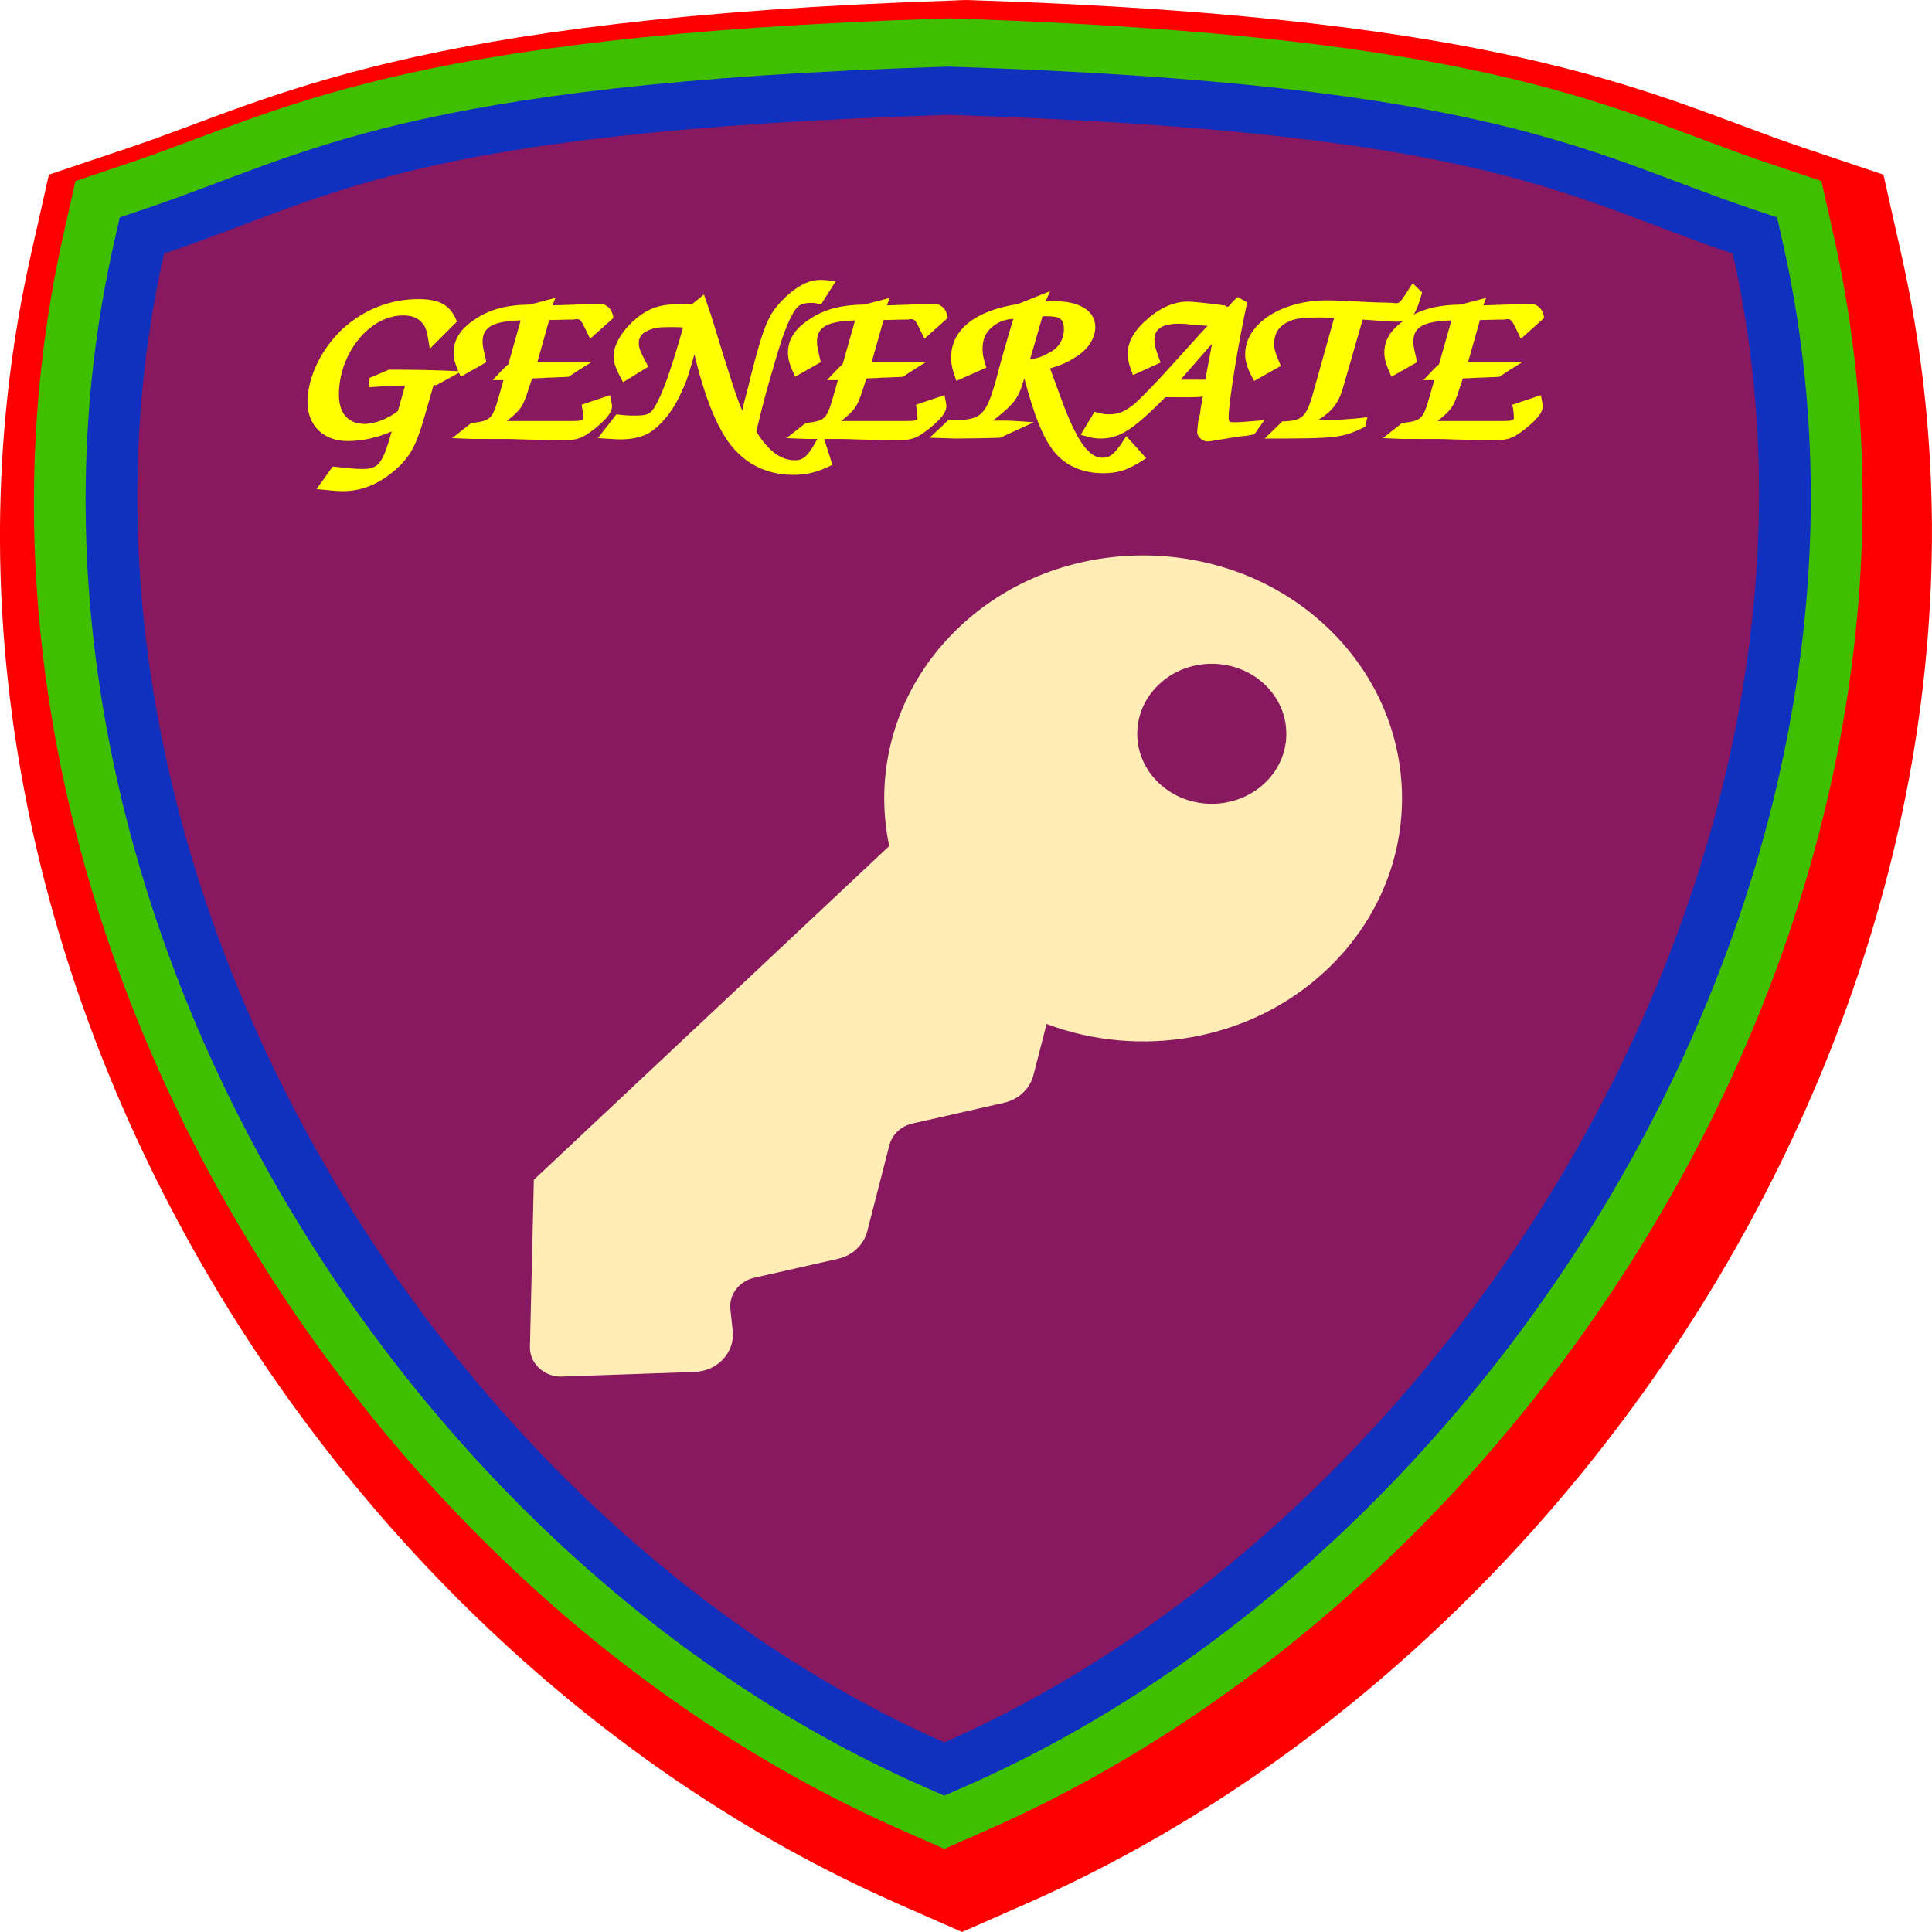
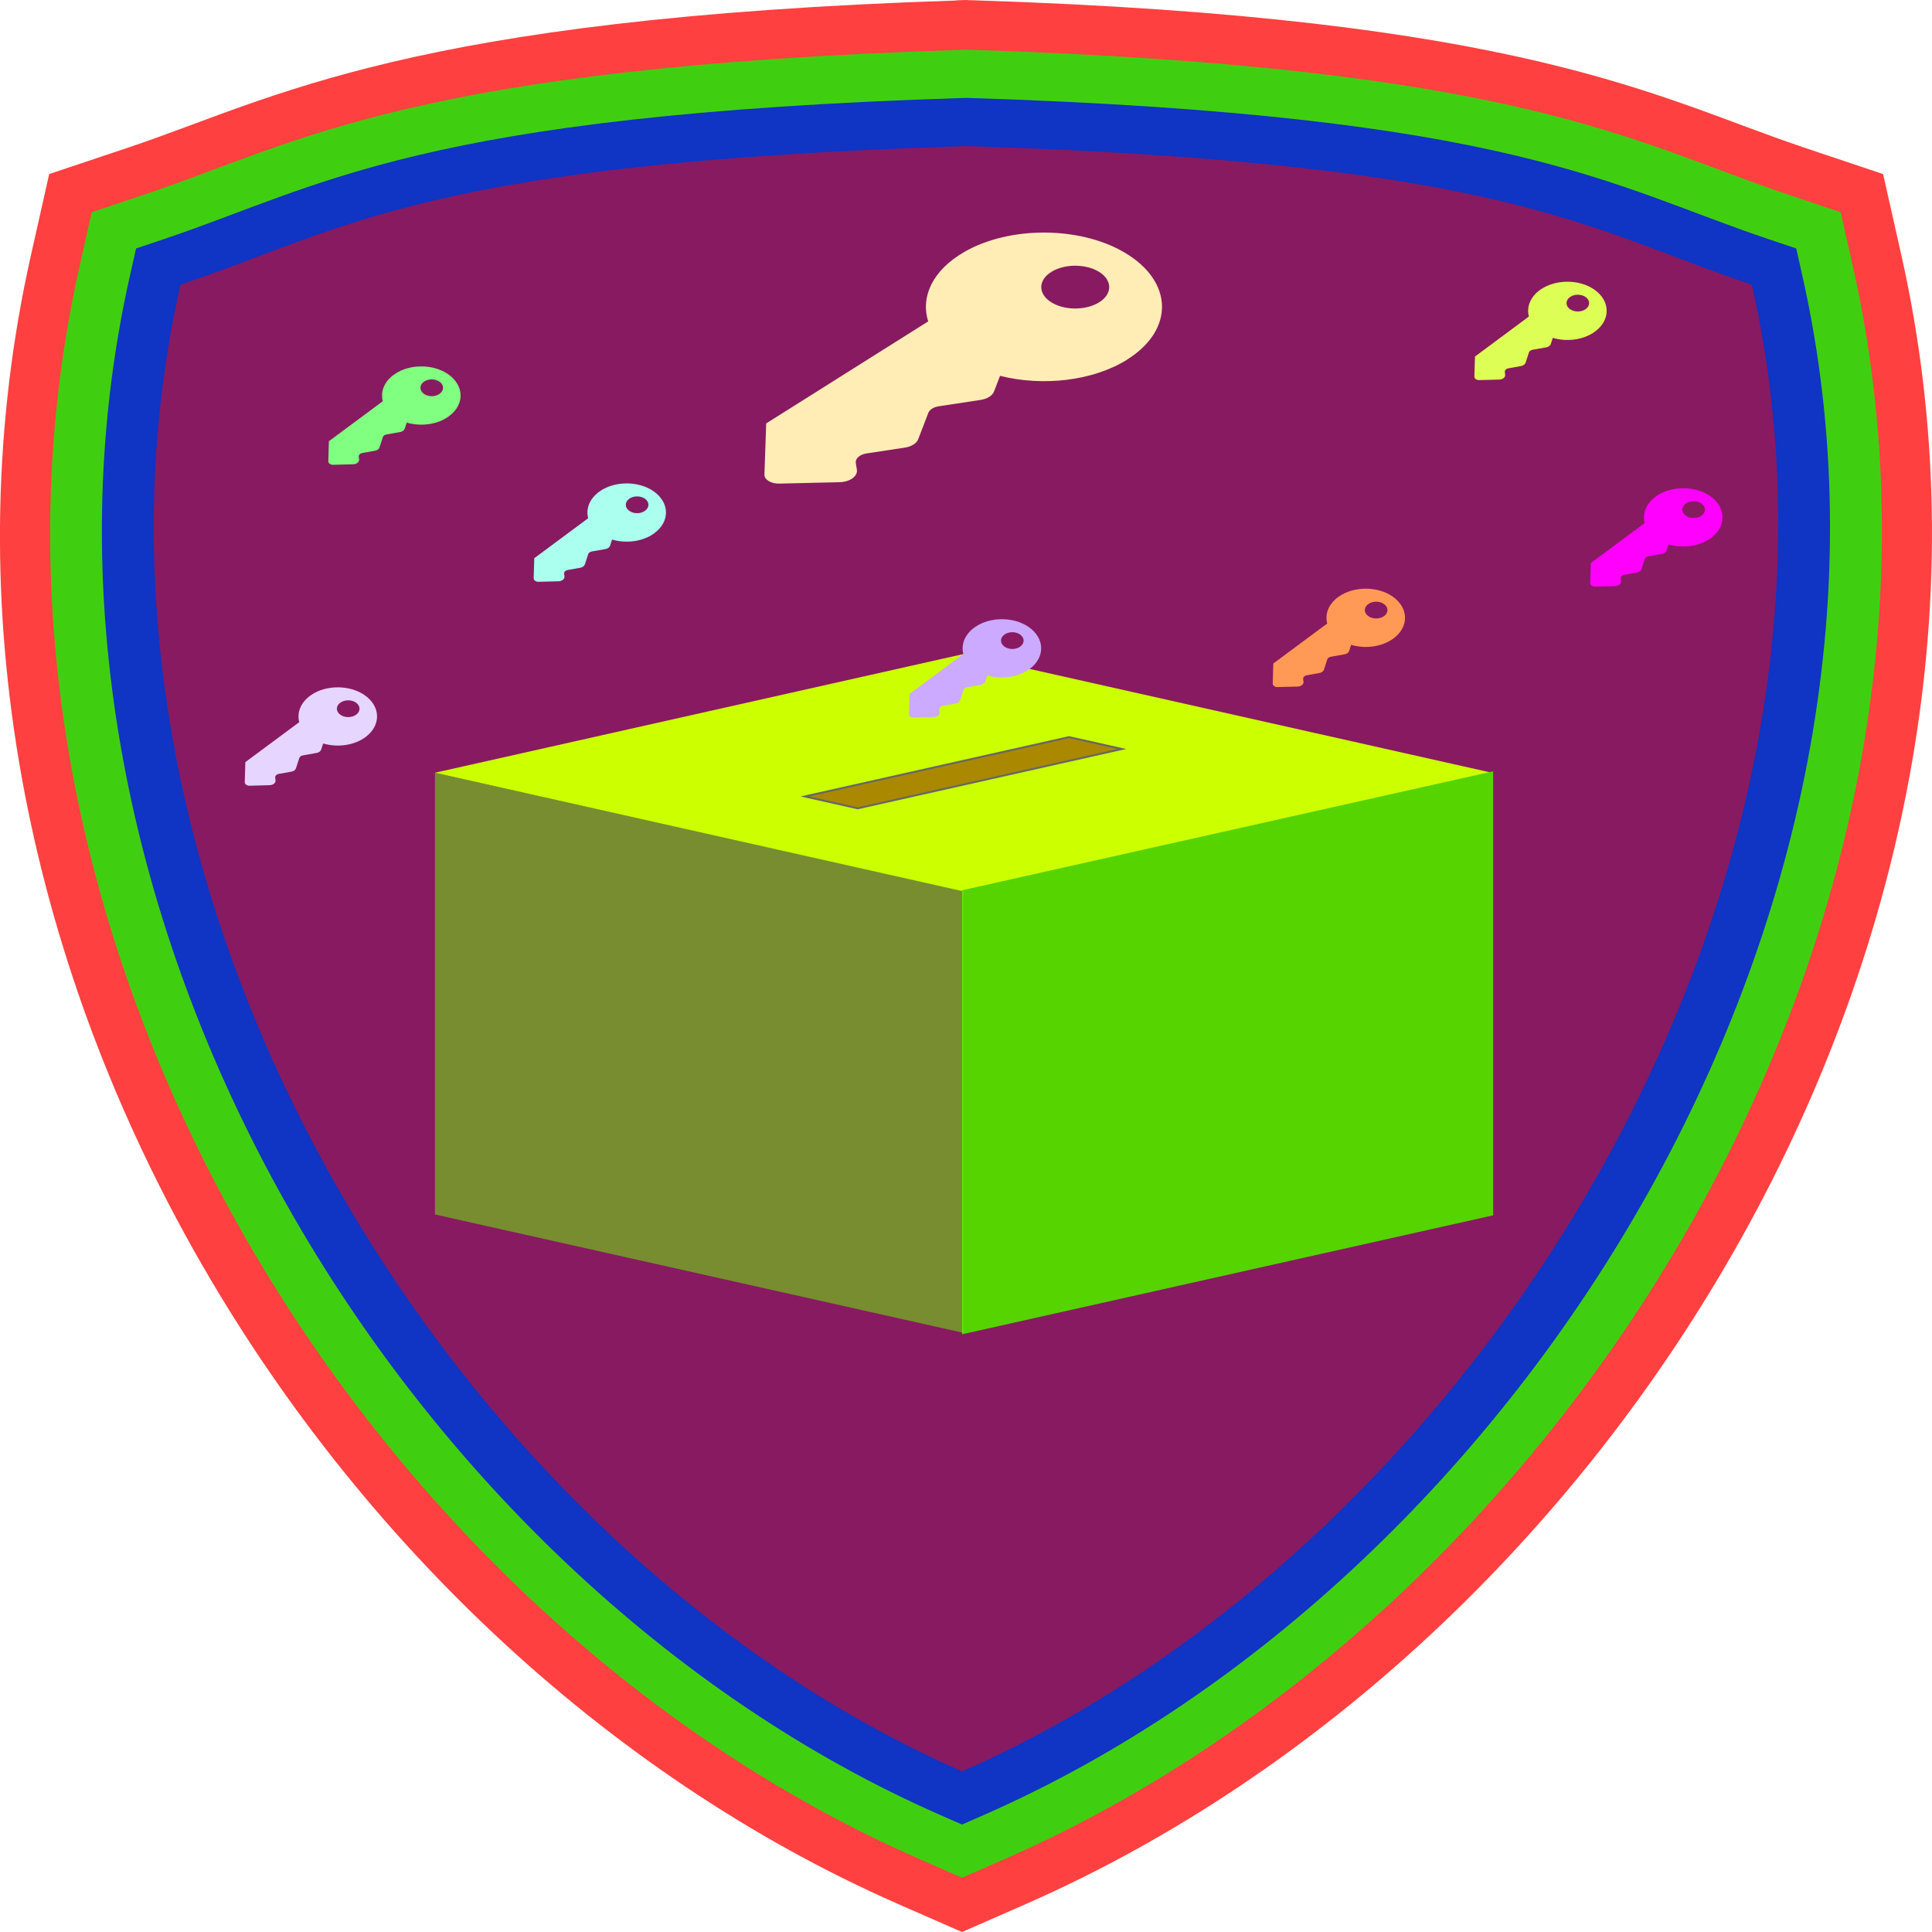
- <svg xmlns="http://www.w3.org/2000/svg" width="67.733mm" height="67.733mm" viewBox="0 0 67.733 67.733" version="1.1" id="svg8">
-   <defs id="defs2" />
-   <g id="layer1" transform="translate(-1.750123,-228.167)" style="opacity:1">
-     <path style="color:#000000;font-style:normal;font-variant:normal;font-weight:normal;font-stretch:normal;font-size:medium;line-height:normal;font-family:sans-serif;font-variant-ligatures:normal;font-variant-position:normal;font-variant-caps:normal;font-variant-numeric:normal;font-variant-alternates:normal;font-feature-settings:normal;text-indent:0;text-align:start;text-decoration:none;text-decoration-line:none;text-decoration-style:solid;text-decoration-color:#000000;letter-spacing:normal;word-spacing:normal;text-transform:none;writing-mode:lr-tb;direction:ltr;text-orientation:mixed;dominant-baseline:auto;baseline-shift:baseline;text-anchor:start;white-space:normal;shape-padding:0;clip-rule:nonzero;display:inline;overflow:visible;visibility:visible;opacity:1;isolation:auto;mix-blend-mode:normal;color-interpolation:sRGB;color-interpolation-filters:linearRGB;solid-color:#000000;solid-opacity:1;vector-effect:none;fill:#ff0000;fill-opacity:1;fill-rule:nonzero;stroke:none;stroke-width:3.488;stroke-linecap:butt;stroke-linejoin:miter;stroke-miterlimit:4;stroke-dasharray:none;stroke-dashoffset:0;stroke-opacity:1;color-rendering:auto;image-rendering:auto;shape-rendering:auto;text-rendering:auto;enable-background:accumulate" d="m 35.626,228.167 -0.055,0.002 -0.061,0.002 -0.214,0.006 -0.023,0.004 c -19.282,0.627 -23.912,3.451 -28.971,5.154 l -2.839,0.955 -0.622,2.771 v -0.001 c -5.357,23.788 9.681,48.703 30.301,57.811 l 0.006,0.003 0.016,0.008 0.021,0.009 2.293,1.009 2.293,-1.009 0.02,-0.009 0.017,-0.008 0.004,-0.002 c 20.601,-9.099 35.956,-33.986 30.591,-57.812 l -0.007,-0.03 v -2.6e-4 l -0.615,-2.74 -2.839,-0.955 c -0.001,-2.7e-4 -0.002,-5.1e-4 -0.003,-0.001 -5.073,-1.708 -9.703,-4.546 -29.137,-5.161 l -0.03,-0.001 h -0.002 z" id="path4580" />
-     <path style="color:#000000;font-style:normal;font-variant:normal;font-weight:normal;font-stretch:normal;font-size:medium;line-height:normal;font-family:sans-serif;font-variant-ligatures:normal;font-variant-position:normal;font-variant-caps:normal;font-variant-numeric:normal;font-variant-alternates:normal;font-feature-settings:normal;text-indent:0;text-align:start;text-decoration:none;text-decoration-line:none;text-decoration-style:solid;text-decoration-color:#000000;letter-spacing:normal;word-spacing:normal;text-transform:none;writing-mode:lr-tb;direction:ltr;text-orientation:mixed;dominant-baseline:auto;baseline-shift:baseline;text-anchor:start;white-space:normal;shape-padding:0;clip-rule:nonzero;display:inline;overflow:visible;visibility:visible;opacity:0.75;isolation:auto;mix-blend-mode:normal;color-interpolation:sRGB;color-interpolation-filters:linearRGB;solid-color:#000000;solid-opacity:1;vector-effect:none;fill:#00ff00;fill-opacity:1;fill-rule:nonzero;stroke:none;stroke-width:3.488;stroke-linecap:butt;stroke-linejoin:miter;stroke-miterlimit:4;stroke-dasharray:none;stroke-dashoffset:0;stroke-opacity:1;color-rendering:auto;image-rendering:auto;shape-rendering:auto;text-rendering:auto;enable-background:accumulate" d="m 35,228.81 -0.058,0.002 -0.062,0.002 -0.001,2.7e-4 c -19.269,0.61 -23.255,3.267 -28.592,5.064 l -1.893,0.637 -0.414,1.847 c -5.164,22.932 9.559,47.235 29.349,55.951 l 5.29e-4,2.7e-4 1.528,0.672 1.528,-0.672 5.29e-4,-2.7e-4 C 56.161,283.603 71.192,259.321 66.022,236.362 l -2.65e-4,-0.001 -0.414,-1.846 -1.893,-0.637 h -2.64e-4 c -5.337,-1.797 -9.324,-4.454 -28.593,-5.064 h -0.001 z" id="path4556" />
-     <path style="color:#000000;font-style:normal;font-variant:normal;font-weight:normal;font-stretch:normal;font-size:medium;line-height:normal;font-family:sans-serif;font-variant-ligatures:normal;font-variant-position:normal;font-variant-caps:normal;font-variant-numeric:normal;font-variant-alternates:normal;font-feature-settings:normal;text-indent:0;text-align:start;text-decoration:none;text-decoration-line:none;text-decoration-style:solid;text-decoration-color:#000000;letter-spacing:normal;word-spacing:normal;text-transform:none;writing-mode:lr-tb;direction:ltr;text-orientation:mixed;dominant-baseline:auto;baseline-shift:baseline;text-anchor:start;white-space:normal;shape-padding:0;clip-rule:nonzero;display:inline;overflow:visible;visibility:visible;opacity:0.75;isolation:auto;mix-blend-mode:normal;color-interpolation:sRGB;color-interpolation-filters:linearRGB;solid-color:#000000;solid-opacity:1;vector-effect:none;fill:#0000ff;fill-opacity:1;fill-rule:nonzero;stroke:none;stroke-width:3.488;stroke-linecap:butt;stroke-linejoin:miter;stroke-miterlimit:4;stroke-dasharray:none;stroke-dashoffset:0;stroke-opacity:1;color-rendering:auto;image-rendering:auto;shape-rendering:auto;text-rendering:auto;enable-background:accumulate" d="m 35,230.501 -0.061,0.002 c -19.111,0.605 -22.451,3.083 -28.046,4.966 L 5.948,235.788 5.74,236.711 c -4.965,22.045 9.432,45.739 28.352,54.073 l 0.764,0.336 0.764,-0.336 c 18.913,-8.331 33.608,-32.014 28.64,-54.073 l -0.207,-0.923 -0.946,-0.318 c -5.595,-1.883 -8.936,-4.361 -28.047,-4.966 z" id="path4547" />
-     <path style="opacity:0.5;fill:#ff0000;stroke:none;stroke-width:0.14px;stroke-linecap:butt;stroke-linejoin:miter;stroke-opacity:1" d="m 35,232.192 c -18.962,0.6 -21.651,2.899 -27.5,4.868 -4.761,21.141 9.325,44.251 27.356,52.193 18.031,-7.942 32.405,-31.052 27.643,-52.193 -5.849,-1.969 -8.537,-4.267 -27.5,-4.868 z" id="path4520" />
-     <text xml:space="preserve" style="font-style:italic;font-variant:normal;font-weight:bold;font-stretch:normal;font-size:8.317px;line-height:1.25;font-family:'Comic Sans MS';-inkscape-font-specification:'Comic Sans MS, Bold Italic';font-variant-ligatures:normal;font-variant-caps:normal;font-variant-numeric:normal;font-feature-settings:normal;text-align:start;letter-spacing:0px;word-spacing:0px;writing-mode:lr-tb;text-anchor:start;fill:#ffff00;fill-opacity:1;stroke:none;stroke-width:0.208;" x="10.754" y="259.995" id="text4585" transform="scale(1.067545,0.9367287)">
-       <tspan id="tspan4583" x="10.754" y="259.995" style="font-style:normal;font-variant:normal;font-weight:bold;font-stretch:normal;font-size:8.317px;font-family:'Comic Sans MS';-inkscape-font-specification:'Comic Sans MS, Bold';font-variant-ligatures:normal;font-variant-caps:normal;font-variant-numeric:normal;font-feature-settings:normal;text-align:start;writing-mode:lr-tb;text-anchor:start;fill:#ffff00;stroke-width:0.208;">GENERATE</tspan>
-     </text>
-     <flowRoot xml:space="preserve" id="flowRoot4587" style="font-style:normal;font-weight:normal;font-size:40px;line-height:1.25;font-family:sans-serif;letter-spacing:0px;word-spacing:0px;fill:#000000;fill-opacity:1;stroke:none" transform="matrix(0.1439771,0,0,0.1352156,-19.35904,144.6801)">
-       <flowRegion id="flowRegion4589" style="">
+ <svg xmlns="http://www.w3.org/2000/svg" xmlns:ns1="http://www.openswatchbook.org/uri/2009/osb" width="67.733mm" height="67.733mm" viewBox="0 0 67.733 67.733" version="1.1" id="svg8">
+   <defs id="defs2">
+     <linearGradient id="linearGradient3300" ns1:paint="solid">
+       <stop style="stop-color:#000000;stop-opacity:1;" offset="0" id="stop3298" />
+     </linearGradient>
+     <marker id="ExperimentalArrow" refX="5" refY="3" orient="auto-start-reverse">
+       <path style="fill:context-stroke" d="M 10,3 0,6 V 0 Z" id="path3195" />
+     </marker>
+     <marker style="overflow:visible" id="Arrow1Lstart" refX="0" refY="0" orient="auto">
+       <path transform="matrix(0.8,0,0,0.8,10,0)" style="fill-rule:evenodd;stroke:#000000;stroke-width:1pt" d="M 0,0 5,-5 -12.5,0 5,5 Z" id="path2942" />
+     </marker>
+     <linearGradient id="linearGradient2878" ns1:paint="solid">
+       <stop style="stop-color:#000000;stop-opacity:1;" offset="0" id="stop2876" />
+     </linearGradient>
+   </defs>
+   <g id="layer1" transform="translate(-19.60735,-239.8047)" style="opacity:1">
+     <g id="g36" style="opacity:0.75;fill:#ff0000" transform="matrix(1.001672,0,0,0.998623,-0.03277601,0.3302084)">
+       <path style="color:#000000;font-style:normal;font-variant:normal;font-weight:normal;font-stretch:normal;font-size:medium;line-height:normal;font-family:sans-serif;font-variant-ligatures:normal;font-variant-position:normal;font-variant-caps:normal;font-variant-numeric:normal;font-variant-alternates:normal;font-variant-east-asian:normal;font-feature-settings:normal;font-variation-settings:normal;text-indent:0;text-align:start;text-decoration:none;text-decoration-line:none;text-decoration-style:solid;text-decoration-color:#000000;letter-spacing:normal;word-spacing:normal;text-transform:none;writing-mode:lr-tb;direction:ltr;text-orientation:mixed;dominant-baseline:auto;baseline-shift:baseline;text-anchor:start;white-space:normal;shape-padding:0;shape-margin:0;inline-size:0;clip-rule:nonzero;display:inline;overflow:visible;visibility:visible;isolation:auto;mix-blend-mode:normal;color-interpolation:sRGB;color-interpolation-filters:linearRGB;solid-color:#000000;solid-opacity:1;vector-effect:none;fill:#ff0000;fill-opacity:1;fill-rule:nonzero;stroke:none;stroke-width:3.488;stroke-linecap:butt;stroke-linejoin:miter;stroke-miterlimit:4;stroke-dasharray:none;stroke-dashoffset:0;stroke-opacity:1;color-rendering:auto;image-rendering:auto;shape-rendering:auto;text-rendering:auto;enable-background:accumulate;stop-color:#000000;stop-opacity:1" d="m 53.423,241.55 -0.058,0.002 -0.062,0.002 -0.001,2.5e-4 c -19.27,0.61 -23.255,3.267 -28.592,5.064 l -1.893,0.637 -0.414,1.847 c -5.164,22.932 9.559,47.235 29.349,55.951 l 5e-4,2.5e-4 1.528,0.672 1.528,-0.672 5e-4,-2.5e-4 c 19.776,-8.711 34.806,-32.994 29.636,-55.952 l -2.5e-4,-0.001 -0.414,-1.846 -1.893,-0.637 h -2.5e-4 c -5.337,-1.797 -9.324,-4.454 -28.593,-5.064 h -0.001 z" id="path38" />
+       <path style="color:#000000;font-style:normal;font-variant:normal;font-weight:normal;font-stretch:normal;font-size:medium;line-height:normal;font-family:sans-serif;font-variant-ligatures:normal;font-variant-position:normal;font-variant-caps:normal;font-variant-numeric:normal;font-variant-alternates:normal;font-variant-east-asian:normal;font-feature-settings:normal;font-variation-settings:normal;text-indent:0;text-align:start;text-decoration:none;text-decoration-line:none;text-decoration-style:solid;text-decoration-color:#000000;letter-spacing:normal;word-spacing:normal;text-transform:none;writing-mode:lr-tb;direction:ltr;text-orientation:mixed;dominant-baseline:auto;baseline-shift:baseline;text-anchor:start;white-space:normal;shape-padding:0;shape-margin:0;inline-size:0;clip-rule:nonzero;display:inline;overflow:visible;visibility:visible;isolation:auto;mix-blend-mode:normal;color-interpolation:sRGB;color-interpolation-filters:linearRGB;solid-color:#000000;solid-opacity:1;vector-effect:none;fill:#ff0000;fill-opacity:1;fill-rule:nonzero;stroke:none;stroke-width:3.488;stroke-linecap:butt;stroke-linejoin:miter;stroke-miterlimit:4;stroke-dasharray:none;stroke-dashoffset:0;stroke-opacity:1;color-rendering:auto;image-rendering:auto;shape-rendering:auto;text-rendering:auto;enable-background:accumulate;stop-color:#000000;stop-opacity:1" d="m 53.422,239.805 -0.059,0.002 -0.057,0.002 -0.061,0.002 c -0.002,5e-5 -0.002,-5e-5 -0.004,0 -0.002,7e-5 -0.004,-8e-5 -0.006,0 l -0.141,0.006 -0.031,0.006 c -19.237,0.629 -23.836,3.435 -28.91,5.143 l -2.824,0.949 -0.629,2.807 c -5.376,23.878 9.751,48.85 30.336,57.924 l 0.008,0.004 c 0.001,5.8e-4 0.003,10e-4 0.004,0.002 l 2.23,0.98 2.244,-0.986 c 0.005,-0.002 0.01,-0.005 0.016,-0.008 20.558,-9.072 35.992,-34.006 30.607,-57.918 l -0.004,-0.019 -0.625,-2.785 -2.824,-0.949 c -0.013,-0.004 -0.028,-0.011 -0.041,-0.016 -5.077,-1.716 -9.682,-4.525 -29.053,-5.139 h -0.027 z m 0.002,3.49 0.066,0.002 0.025,0.002 c 0.002,5e-5 0.002,-5e-5 0.004,0 19.085,0.607 22.485,3.095 28.062,4.973 l 0.27,0.09 0.691,0.232 0.203,0.904 c 4.944,21.991 -9.665,45.6 -28.641,53.959 l -0.039,0.018 -0.787,0.346 -0.785,-0.346 -0.039,-0.018 C 33.468,295.094 19.154,271.468 24.104,249.486 l 0.002,-0.002 0.199,-0.889 0.961,-0.324 c 5.581,-1.879 8.975,-4.369 28.092,-4.975 z" id="path40" />
+     </g>
+     <path style="color:#000000;font-style:normal;font-variant:normal;font-weight:normal;font-stretch:normal;font-size:medium;line-height:normal;font-family:sans-serif;font-variant-ligatures:normal;font-variant-position:normal;font-variant-caps:normal;font-variant-numeric:normal;font-variant-alternates:normal;font-feature-settings:normal;text-indent:0;text-align:start;text-decoration:none;text-decoration-line:none;text-decoration-style:solid;text-decoration-color:#000000;letter-spacing:normal;word-spacing:normal;text-transform:none;writing-mode:lr-tb;direction:ltr;text-orientation:mixed;dominant-baseline:auto;baseline-shift:baseline;text-anchor:start;white-space:normal;shape-padding:0;clip-rule:nonzero;display:inline;overflow:visible;visibility:visible;opacity:0.75;isolation:auto;mix-blend-mode:normal;color-interpolation:sRGB;color-interpolation-filters:linearRGB;solid-color:#000000;solid-opacity:1;vector-effect:none;fill:#00ff00;fill-opacity:1;fill-rule:nonzero;stroke:none;stroke-width:3.489;stroke-linecap:butt;stroke-linejoin:miter;stroke-miterlimit:4;stroke-dasharray:none;stroke-dashoffset:0;stroke-opacity:1;color-rendering:auto;image-rendering:auto;shape-rendering:auto;text-rendering:auto;enable-background:accumulate" d="m 53.48,241.548 -0.058,0.002 -0.062,0.002 -0.001,2.5e-4 c -19.302,0.609 -23.294,3.263 -28.64,5.057 l -1.896,0.636 -0.415,1.845 c -5.173,22.9 9.575,47.17 29.398,55.874 l 5e-4,2.5e-4 1.53,0.671 1.531,-0.671 5e-4,-2.5e-4 c 19.809,-8.699 34.865,-32.948 29.686,-55.875 l -2.5e-4,-0.001 -0.415,-1.844 -1.896,-0.636 h -2.51e-4 c -5.346,-1.794 -9.339,-4.448 -28.641,-5.057 h -10e-4 z" id="path4556" />
+     <path style="color:#000000;font-style:normal;font-variant:normal;font-weight:normal;font-stretch:normal;font-size:medium;line-height:normal;font-family:sans-serif;font-variant-ligatures:normal;font-variant-position:normal;font-variant-caps:normal;font-variant-numeric:normal;font-variant-alternates:normal;font-feature-settings:normal;text-indent:0;text-align:start;text-decoration:none;text-decoration-line:none;text-decoration-style:solid;text-decoration-color:#000000;letter-spacing:normal;word-spacing:normal;text-transform:none;writing-mode:lr-tb;direction:ltr;text-orientation:mixed;dominant-baseline:auto;baseline-shift:baseline;text-anchor:start;white-space:normal;shape-padding:0;clip-rule:nonzero;display:inline;overflow:visible;visibility:visible;opacity:0.75;isolation:auto;mix-blend-mode:normal;color-interpolation:sRGB;color-interpolation-filters:linearRGB;solid-color:#000000;solid-opacity:1;vector-effect:none;fill:#0000ff;fill-opacity:1;fill-rule:nonzero;stroke:none;stroke-width:3.489;stroke-linecap:butt;stroke-linejoin:miter;stroke-miterlimit:4;stroke-dasharray:none;stroke-dashoffset:0;stroke-opacity:1;color-rendering:auto;image-rendering:auto;shape-rendering:auto;text-rendering:auto;enable-background:accumulate" d="m 53.48,243.236 -0.061,0.002 c -19.143,0.604 -22.488,3.078 -28.093,4.959 l -0.948,0.318 -0.208,0.922 c -4.973,22.015 9.448,45.676 28.399,53.998 l 0.765,0.336 0.766,-0.336 c 18.945,-8.319 33.664,-31.97 28.688,-53.998 l -0.208,-0.922 -0.948,-0.318 c -5.604,-1.881 -8.951,-4.355 -28.094,-4.959 z" id="path4547" />
+     <path style="opacity:0.5;fill:#ff0000;fill-opacity:1;stroke:none;stroke-width:0.14px;stroke-linecap:butt;stroke-linejoin:miter;stroke-opacity:1" d="m 53.48,244.925 c -18.994,0.6 -21.687,2.895 -27.546,4.861 -4.769,21.112 9.34,44.19 27.401,52.121 18.061,-7.931 32.459,-31.009 27.69,-52.121 -5.859,-1.966 -8.552,-4.261 -27.545,-4.861 z" id="path4520" />
+     <flowRoot xml:space="preserve" id="flowRoot4587" style="font-style:normal;font-weight:normal;font-size:40px;line-height:1.25;font-family:sans-serif;letter-spacing:0px;word-spacing:0px;fill:#000000;fill-opacity:1;stroke:none" transform="matrix(0.03599428,0,0,0.0338039,14.89597,220.0349)">
+       <flowRegion id="flowRegion4589">
        <rect id="rect4591" width="12" height="50" x="300" y="620.52" style="" />
      </flowRegion>
      <flowPara id="flowPara4593" />
    </flowRoot>
-     <path style="fill:#ffedb5;stroke-width:0.114" d="m 48.245,262.182 c 3.629,-3.408 3.543,-8.985 -0.259,-12.29 -3.43,-2.982 -8.802,-3.006 -12.259,-0.052 -2.468,2.108 -3.401,5.162 -2.802,7.987 l -12.459,11.701 -0.137,5.858 c -0.014,0.587 0.502,1.064 1.127,1.042 l 4.646,-0.162 c 0.804,-0.028 1.416,-0.687 1.336,-1.439 l -0.081,-0.762 c -0.054,-0.51 0.301,-0.98 0.831,-1.1 l 2.939,-0.666 c 0.509,-0.115 0.906,-0.488 1.028,-0.966 l 0.776,-3.019 c 0.096,-0.374 0.407,-0.667 0.806,-0.757 l 3.215,-0.729 c 0.509,-0.115 0.905,-0.488 1.028,-0.966 l 0.462,-1.796 c 3.271,1.232 7.153,0.605 9.803,-1.884 z M 46.082,252.157 c 1.021,0.959 1.021,2.512 0,3.471 -1.021,0.959 -2.675,0.959 -3.696,0 -1.021,-0.959 -1.021,-2.512 0,-3.471 1.02,-0.959 2.675,-0.959 3.696,0 z" id="path6" />
+     <g id="g881" style="opacity:1" transform="matrix(0.03969124,1.274914,-0.7394702,-0.01878384,448.5775,170.2229)" />
+     <path style="opacity:1;fill:#ccff00;fill-opacity:1;stroke:none;stroke-width:0.092;stroke-miterlimit:4;stroke-dasharray:none" d="m 53.382,262.735 18.527,4.161 -18.527,4.161 -18.527,-4.161 z" id="rect892" />
+     <g id="g901" style="opacity:1" transform="matrix(0.4631752,0.1040169,-0.4631752,0.1040169,150.0586,220.8568)">
+       <path style="color:#000000;font-style:normal;font-variant:normal;font-weight:normal;font-stretch:normal;font-size:medium;line-height:normal;font-family:sans-serif;font-variant-ligatures:normal;font-variant-position:normal;font-variant-caps:normal;font-variant-numeric:normal;font-variant-alternates:normal;font-variant-east-asian:normal;font-feature-settings:normal;font-variation-settings:normal;text-indent:0;text-align:start;text-decoration:none;text-decoration-line:none;text-decoration-style:solid;text-decoration-color:#000000;letter-spacing:normal;word-spacing:normal;text-transform:none;writing-mode:lr-tb;direction:ltr;text-orientation:mixed;dominant-baseline:auto;baseline-shift:baseline;text-anchor:start;white-space:normal;shape-padding:0;shape-margin:0;inline-size:0;clip-rule:nonzero;display:inline;overflow:visible;visibility:visible;isolation:auto;mix-blend-mode:normal;color-interpolation:sRGB;color-interpolation-filters:linearRGB;solid-color:#000000;solid-opacity:1;vector-effect:none;fill:#aa8800;fill-opacity:1;fill-rule:nonzero;stroke:none;stroke-width:0.329;stroke-linecap:butt;stroke-linejoin:miter;stroke-miterlimit:4;stroke-dasharray:none;stroke-dashoffset:0;stroke-opacity:1;color-rendering:auto;image-rendering:auto;shape-rendering:auto;text-rendering:auto;enable-background:accumulate;stop-color:#000000;stop-opacity:1" d="m 114.94,315.666 h 4 v 20 h -4 z" id="path903" />
+       <path style="color:#000000;font-style:normal;font-variant:normal;font-weight:normal;font-stretch:normal;font-size:medium;line-height:normal;font-family:sans-serif;font-variant-ligatures:normal;font-variant-position:normal;font-variant-caps:normal;font-variant-numeric:normal;font-variant-alternates:normal;font-variant-east-asian:normal;font-feature-settings:normal;font-variation-settings:normal;text-indent:0;text-align:start;text-decoration:none;text-decoration-line:none;text-decoration-style:solid;text-decoration-color:#000000;letter-spacing:normal;word-spacing:normal;text-transform:none;writing-mode:lr-tb;direction:ltr;text-orientation:mixed;dominant-baseline:auto;baseline-shift:baseline;text-anchor:start;white-space:normal;shape-padding:0;shape-margin:0;inline-size:0;clip-rule:nonzero;display:inline;overflow:visible;visibility:visible;isolation:auto;mix-blend-mode:normal;color-interpolation:sRGB;color-interpolation-filters:linearRGB;solid-color:#000000;solid-opacity:1;vector-effect:none;fill:#666666;fill-opacity:1;fill-rule:nonzero;stroke:none;stroke-width:0.329;stroke-linecap:butt;stroke-linejoin:miter;stroke-miterlimit:4;stroke-dasharray:none;stroke-dashoffset:0;stroke-opacity:1;color-rendering:auto;image-rendering:auto;shape-rendering:auto;text-rendering:auto;enable-background:accumulate;stop-color:#000000;stop-opacity:1" d="m 114.775,315.502 v 0.164 20.164 h 4.328 v -20.328 z m 0.328,0.328 h 3.672 v 19.672 h -3.672 z" id="path905" />
+     </g>
+     <g id="g2908" transform="matrix(-0.531085,0.1189526,0,0.4595977,-26.63801,88.90981)" style="opacity:1;mix-blend-mode:normal;fill:#55d400;fill-opacity:1;stroke:none;stroke-opacity:1">
+       <path style="color:#000000;font-style:normal;font-variant:normal;font-weight:normal;font-stretch:normal;font-size:medium;line-height:normal;font-family:sans-serif;font-variant-ligatures:normal;font-variant-position:normal;font-variant-caps:normal;font-variant-numeric:normal;font-variant-alternates:normal;font-variant-east-asian:normal;font-feature-settings:normal;font-variation-settings:normal;text-indent:0;text-align:start;text-decoration:none;text-decoration-line:none;text-decoration-style:solid;text-decoration-color:#000000;letter-spacing:normal;word-spacing:normal;text-transform:none;writing-mode:lr-tb;direction:ltr;text-orientation:mixed;dominant-baseline:auto;baseline-shift:baseline;text-anchor:start;white-space:normal;shape-padding:0;shape-margin:0;inline-size:0;clip-rule:nonzero;display:inline;overflow:visible;visibility:visible;isolation:auto;mix-blend-mode:normal;color-interpolation:sRGB;color-interpolation-filters:linearRGB;solid-color:#000000;solid-opacity:1;vector-effect:none;fill:#55d400;fill-opacity:1;fill-rule:nonzero;stroke:none;stroke-opacity:1;color-rendering:auto;image-rendering:auto;shape-rendering:auto;text-rendering:auto;enable-background:accumulate;stop-color:#000000;stop-opacity:1" d="m -185.559,435.29 h 34.886 v 33.697 h -34.886 z" id="path2910" />
+       <path style="color:#000000;font-style:normal;font-variant:normal;font-weight:normal;font-stretch:normal;font-size:medium;line-height:normal;font-family:sans-serif;font-variant-ligatures:normal;font-variant-position:normal;font-variant-caps:normal;font-variant-numeric:normal;font-variant-alternates:normal;font-variant-east-asian:normal;font-feature-settings:normal;font-variation-settings:normal;text-indent:0;text-align:start;text-decoration:none;text-decoration-line:none;text-decoration-style:solid;text-decoration-color:#000000;letter-spacing:normal;word-spacing:normal;text-transform:none;writing-mode:lr-tb;direction:ltr;text-orientation:mixed;dominant-baseline:auto;baseline-shift:baseline;text-anchor:start;white-space:normal;shape-padding:0;shape-margin:0;inline-size:0;clip-rule:nonzero;display:inline;overflow:visible;visibility:visible;isolation:auto;mix-blend-mode:normal;color-interpolation:sRGB;color-interpolation-filters:linearRGB;solid-color:#000000;solid-opacity:1;vector-effect:none;fill:#55d400;fill-opacity:1;fill-rule:nonzero;stroke:none;stroke-opacity:1;color-rendering:auto;image-rendering:auto;shape-rendering:auto;text-rendering:auto;enable-background:accumulate;stop-color:#000000;stop-opacity:1" d="m -185.645,435.203 v 0.086 33.785 h 35.059 v -33.871 z m 0.172,0.174 h 34.713 v 33.523 h -34.713 z" id="path2912" />
+     </g>
+     <path style="opacity:0.5;fill:#66ff00;fill-opacity:1;stroke:none;stroke-width:0.085;stroke-miterlimit:4;stroke-dasharray:none" d="m 34.855,266.895 18.527,4.15 v 15.487 l -18.527,-4.15 z" id="rect929" />
+     <path style="fill:#ffedb5;stroke-width:0.042" d="m 59.133,252.404 c 1.655,-1.042 1.615,-2.746 -0.118,-3.757 -1.564,-0.912 -4.013,-0.919 -5.589,-0.016 -1.125,0.644 -1.55,1.578 -1.277,2.441 l -5.68,3.577 -0.062,1.791 c -0.007,0.179 0.229,0.325 0.514,0.319 l 2.118,-0.049 c 0.366,-0.009 0.646,-0.21 0.609,-0.44 l -0.037,-0.233 c -0.025,-0.156 0.137,-0.299 0.379,-0.336 l 1.34,-0.204 c 0.232,-0.035 0.413,-0.149 0.469,-0.295 l 0.354,-0.923 c 0.044,-0.114 0.186,-0.204 0.368,-0.231 l 1.466,-0.223 c 0.232,-0.035 0.413,-0.149 0.469,-0.295 l 0.211,-0.549 c 1.492,0.377 3.261,0.185 4.469,-0.576 z m -0.987,-3.064 c 0.465,0.293 0.465,0.768 0,1.061 -0.465,0.293 -1.22,0.293 -1.685,0 -0.465,-0.293 -0.465,-0.768 0,-1.061 0.465,-0.293 1.22,-0.293 1.685,0 z" id="path6" />
+     <path style="fill:#ff9955;stroke-width:0.015" d="m 68.462,262.186 c 0.551,-0.408 0.537,-1.077 -0.039,-1.473 -0.52,-0.357 -1.335,-0.36 -1.86,-0.006 -0.374,0.253 -0.516,0.619 -0.425,0.957 l -1.89,1.402 -0.021,0.702 c -0.002,0.07 0.076,0.128 0.171,0.125 l 0.705,-0.019 c 0.122,-0.004 0.215,-0.082 0.203,-0.172 l -0.012,-0.091 c -0.008,-0.061 0.046,-0.117 0.126,-0.132 l 0.446,-0.08 c 0.077,-0.014 0.137,-0.059 0.156,-0.116 l 0.118,-0.362 c 0.015,-0.045 0.062,-0.08 0.122,-0.091 l 0.488,-0.087 c 0.077,-0.014 0.137,-0.059 0.156,-0.116 l 0.07,-0.215 c 0.496,0.148 1.085,0.072 1.487,-0.226 z m -0.328,-1.201 c 0.155,0.115 0.155,0.301 0,0.416 -0.155,0.115 -0.406,0.115 -0.561,0 -0.155,-0.115 -0.155,-0.301 0,-0.416 0.155,-0.115 0.406,-0.115 0.561,0 z" id="path3363" />
+     <path style="fill:#80ff80;stroke-width:0.015" d="m 35.352,254.393 c 0.551,-0.408 0.537,-1.077 -0.039,-1.473 -0.52,-0.357 -1.335,-0.36 -1.86,-0.006 -0.374,0.253 -0.516,0.619 -0.425,0.957 l -1.89,1.402 -0.021,0.702 c -0.002,0.07 0.076,0.128 0.171,0.125 l 0.705,-0.019 c 0.122,-0.004 0.215,-0.082 0.203,-0.172 l -0.012,-0.091 c -0.008,-0.061 0.046,-0.117 0.126,-0.132 l 0.446,-0.08 c 0.077,-0.014 0.137,-0.059 0.156,-0.116 l 0.118,-0.362 c 0.015,-0.045 0.062,-0.08 0.122,-0.091 l 0.488,-0.087 c 0.077,-0.014 0.137,-0.059 0.156,-0.116 l 0.07,-0.215 c 0.496,0.148 1.085,0.072 1.487,-0.226 z m -0.328,-1.201 c 0.155,0.115 0.155,0.301 0,0.416 -0.155,0.115 -0.406,0.115 -0.561,0 -0.155,-0.115 -0.155,-0.301 0,-0.416 0.155,-0.115 0.406,-0.115 0.561,0 z" id="path3365" />
+     <path style="fill:#e5d5ff;stroke-width:0.015" d="m 32.423,265.644 c 0.551,-0.408 0.537,-1.077 -0.039,-1.473 -0.52,-0.357 -1.335,-0.36 -1.86,-0.006 -0.374,0.253 -0.516,0.619 -0.425,0.957 l -1.89,1.402 -0.021,0.702 c -0.002,0.07 0.076,0.128 0.171,0.125 l 0.705,-0.019 c 0.122,-0.004 0.215,-0.082 0.203,-0.172 l -0.012,-0.091 c -0.008,-0.061 0.046,-0.117 0.126,-0.132 l 0.446,-0.08 c 0.077,-0.014 0.137,-0.059 0.156,-0.116 l 0.118,-0.362 c 0.015,-0.045 0.062,-0.08 0.122,-0.091 l 0.488,-0.087 c 0.077,-0.014 0.137,-0.059 0.156,-0.116 l 0.07,-0.215 c 0.496,0.148 1.085,0.072 1.487,-0.226 z m -0.328,-1.201 c 0.155,0.115 0.155,0.301 0,0.416 -0.155,0.115 -0.406,0.115 -0.561,0 -0.155,-0.115 -0.155,-0.301 0,-0.416 0.155,-0.115 0.406,-0.115 0.561,0 z" id="path3367" />
+     <path style="fill:#aaffee;stroke-width:0.015" d="m 42.552,258.495 c 0.551,-0.408 0.537,-1.077 -0.039,-1.473 -0.52,-0.357 -1.335,-0.36 -1.86,-0.006 -0.374,0.253 -0.516,0.619 -0.425,0.957 l -1.89,1.402 -0.021,0.702 c -0.002,0.07 0.076,0.128 0.171,0.125 l 0.705,-0.019 c 0.122,-0.004 0.215,-0.082 0.203,-0.172 l -0.012,-0.091 c -0.008,-0.061 0.046,-0.117 0.126,-0.132 l 0.446,-0.08 c 0.077,-0.014 0.137,-0.059 0.156,-0.116 l 0.118,-0.362 c 0.015,-0.045 0.062,-0.08 0.122,-0.091 l 0.488,-0.087 c 0.077,-0.014 0.137,-0.059 0.156,-0.116 l 0.07,-0.215 c 0.496,0.148 1.085,0.072 1.487,-0.226 z m -0.328,-1.201 c 0.155,0.115 0.155,0.301 0,0.416 -0.155,0.115 -0.406,0.115 -0.561,0 -0.155,-0.115 -0.155,-0.301 0,-0.416 0.155,-0.115 0.406,-0.115 0.561,0 z" id="path3369" />
+     <path style="fill:#ddff55;stroke-width:0.015" d="m 75.532,251.424 c 0.551,-0.408 0.537,-1.077 -0.039,-1.473 -0.52,-0.357 -1.335,-0.36 -1.86,-0.006 -0.374,0.253 -0.516,0.619 -0.425,0.957 l -1.89,1.402 -0.021,0.702 c -0.002,0.07 0.076,0.128 0.171,0.125 l 0.705,-0.019 c 0.122,-0.004 0.215,-0.082 0.203,-0.172 l -0.012,-0.091 c -0.008,-0.061 0.046,-0.117 0.126,-0.132 l 0.446,-0.08 c 0.077,-0.014 0.137,-0.059 0.156,-0.116 l 0.118,-0.362 c 0.015,-0.045 0.062,-0.08 0.122,-0.091 l 0.488,-0.087 c 0.077,-0.014 0.137,-0.059 0.156,-0.116 l 0.07,-0.215 c 0.496,0.148 1.085,0.072 1.487,-0.226 z m -0.328,-1.201 c 0.155,0.115 0.155,0.301 0,0.416 -0.155,0.115 -0.406,0.115 -0.561,0 -0.155,-0.115 -0.155,-0.301 0,-0.416 0.155,-0.115 0.406,-0.115 0.561,0 z" id="path3371" />
+     <path style="fill:#ccaaff;stroke-width:0.015" d="m 55.706,263.256 c 0.551,-0.408 0.537,-1.077 -0.039,-1.473 -0.52,-0.357 -1.335,-0.36 -1.86,-0.006 -0.374,0.253 -0.516,0.619 -0.425,0.957 l -1.89,1.402 -0.021,0.702 c -0.002,0.07 0.076,0.128 0.171,0.125 l 0.705,-0.019 c 0.122,-0.004 0.215,-0.082 0.203,-0.172 l -0.012,-0.091 c -0.008,-0.061 0.046,-0.117 0.126,-0.132 l 0.446,-0.08 c 0.077,-0.014 0.137,-0.059 0.156,-0.116 l 0.118,-0.362 c 0.015,-0.045 0.062,-0.08 0.122,-0.091 l 0.488,-0.087 c 0.077,-0.014 0.137,-0.059 0.156,-0.116 l 0.07,-0.215 c 0.496,0.148 1.085,0.072 1.487,-0.226 z m -0.328,-1.201 c 0.155,0.115 0.155,0.301 0,0.416 -0.155,0.115 -0.406,0.115 -0.561,0 -0.155,-0.115 -0.155,-0.301 0,-0.416 0.155,-0.115 0.406,-0.115 0.561,0 z" id="path3373" />
+     <path style="fill:#ff00ff;stroke-width:0.015" d="m 79.593,258.664 c 0.551,-0.408 0.537,-1.077 -0.039,-1.473 -0.52,-0.357 -1.335,-0.36 -1.86,-0.006 -0.374,0.253 -0.516,0.619 -0.425,0.957 l -1.89,1.402 -0.021,0.702 c -0.002,0.07 0.076,0.128 0.171,0.125 l 0.705,-0.019 c 0.122,-0.004 0.215,-0.082 0.203,-0.172 l -0.012,-0.091 c -0.008,-0.061 0.046,-0.117 0.126,-0.132 l 0.446,-0.08 c 0.077,-0.014 0.137,-0.059 0.156,-0.116 l 0.118,-0.362 c 0.015,-0.045 0.062,-0.08 0.122,-0.091 l 0.488,-0.087 c 0.077,-0.014 0.137,-0.059 0.156,-0.116 l 0.07,-0.215 c 0.496,0.148 1.085,0.072 1.487,-0.226 z m -0.328,-1.201 c 0.155,0.115 0.155,0.301 0,0.416 -0.155,0.115 -0.406,0.115 -0.561,0 -0.155,-0.115 -0.155,-0.301 0,-0.416 0.155,-0.115 0.406,-0.115 0.561,0 z" id="path3375" />
  </g>
</svg>
